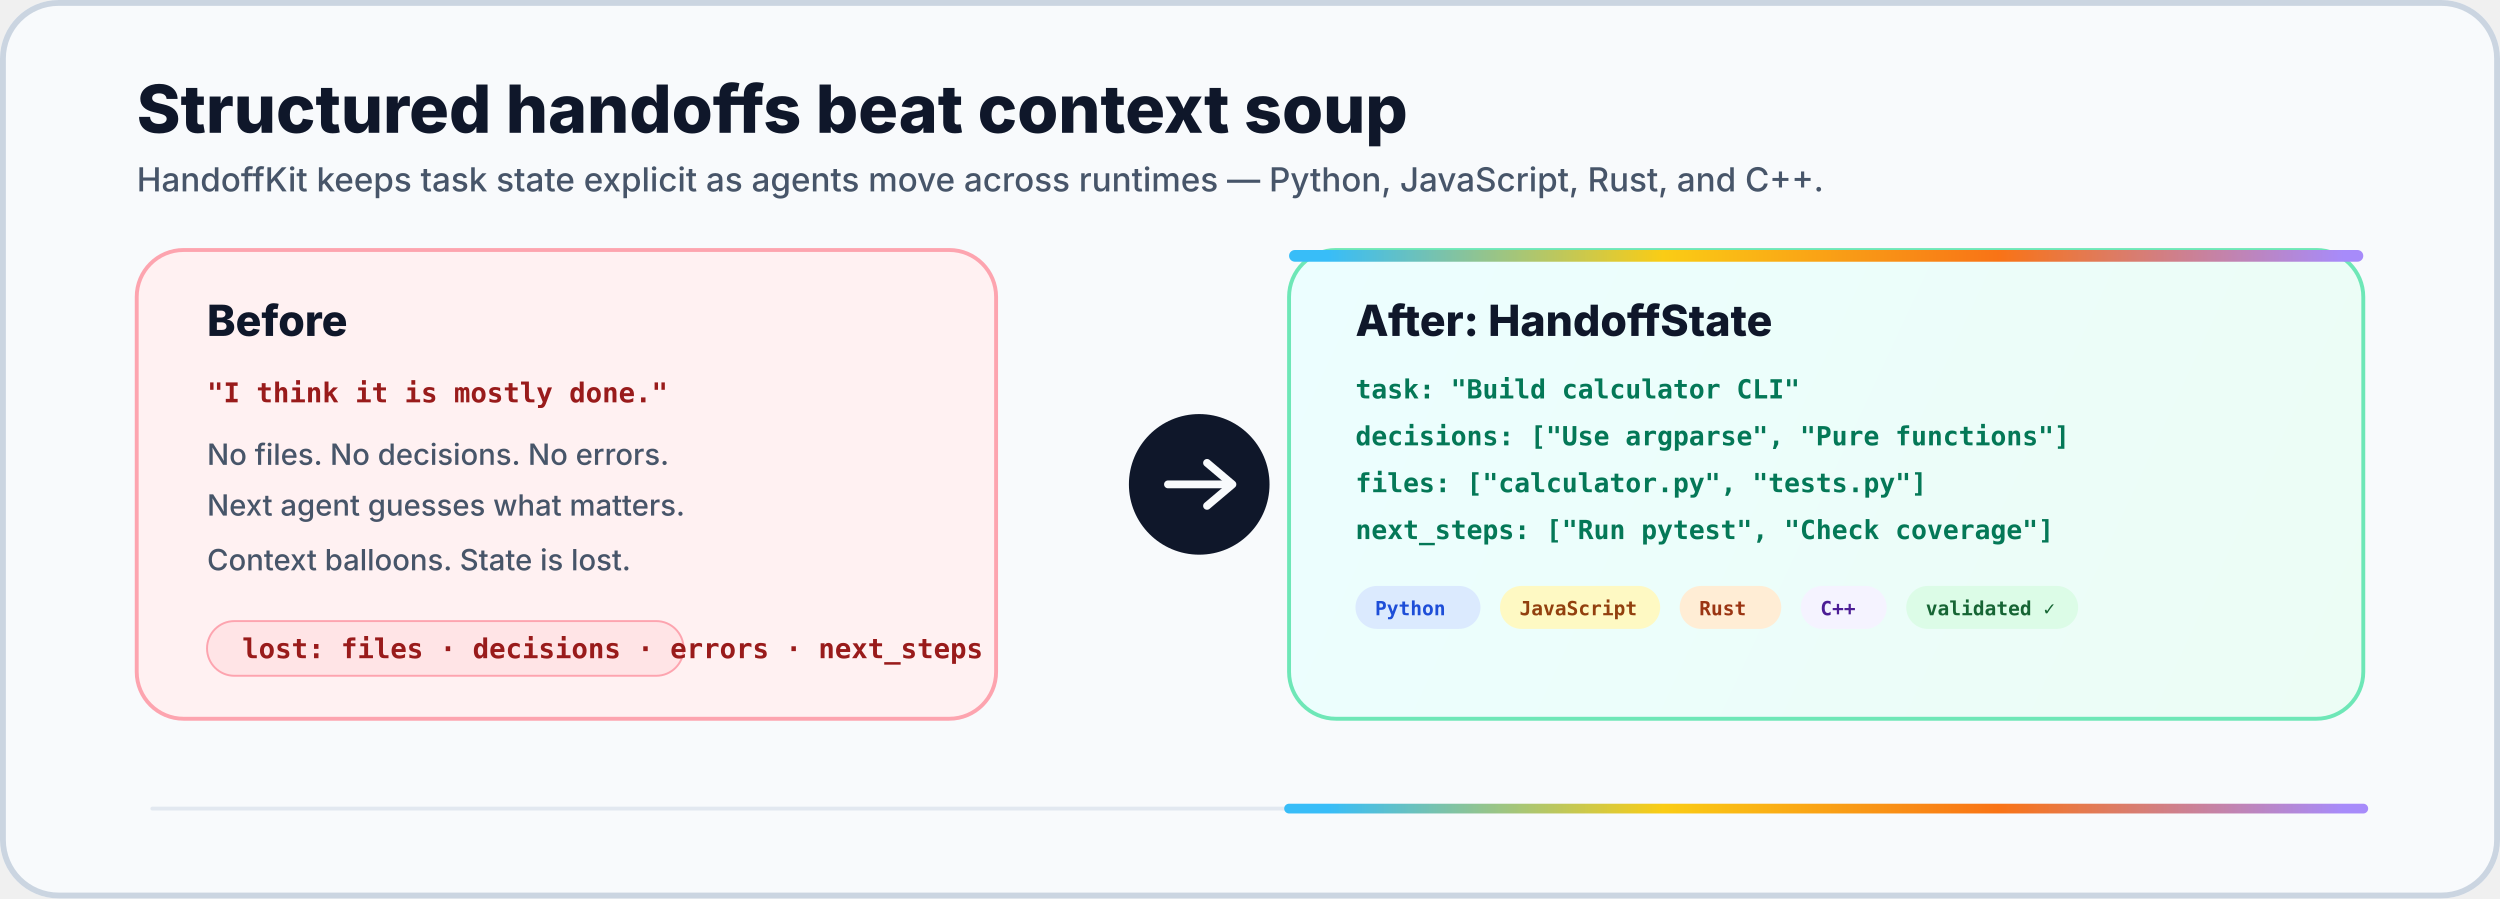
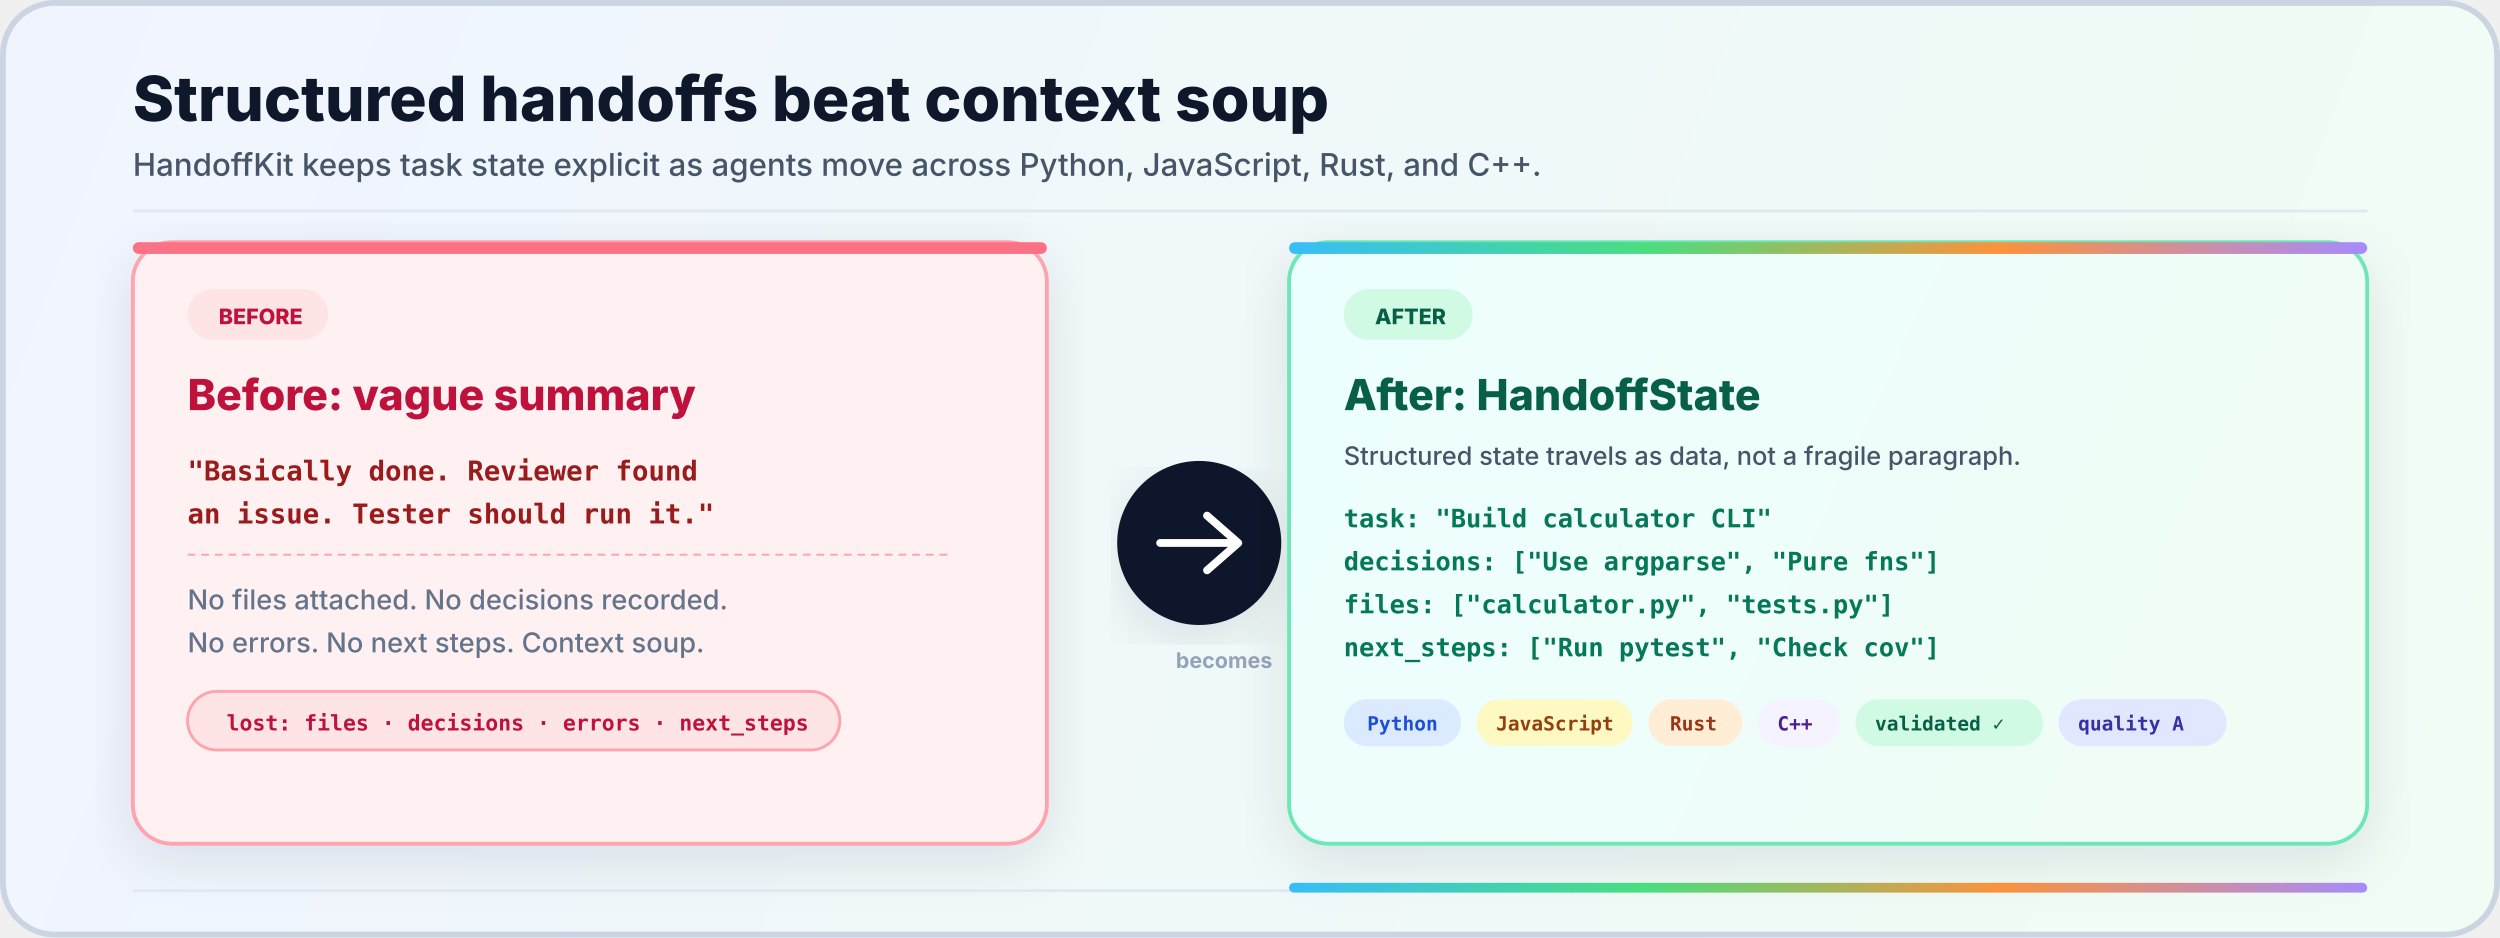
- <svg xmlns="http://www.w3.org/2000/svg" width="1280" height="460" viewBox="0 0 1280 460" fill="none" role="img" aria-labelledby="title desc">
+ <svg xmlns="http://www.w3.org/2000/svg" width="1280" height="480" viewBox="0 0 1280 480" fill="none" role="img" aria-labelledby="title desc">
  <defs>
-     <linearGradient id="good" x1="680" y1="118" x2="1200" y2="360" gradientUnits="userSpaceOnUse">
-       <stop stop-color="#ECFEFF" />
-       <stop offset="1" stop-color="#ECFDF5" />
+     <linearGradient id="pageBg" x1="0" y1="0" x2="1280" y2="480" gradientUnits="userSpaceOnUse">
+       <stop stop-color="#f0f4ff" />
+       <stop offset="1" stop-color="#f0fdf4" />
    </linearGradient>
-     <linearGradient id="runtimeBar" x1="680" y1="0" x2="1200" y2="0" gradientUnits="userSpaceOnUse">
+     <linearGradient id="afterBg" x1="660" y1="130" x2="1210" y2="390" gradientUnits="userSpaceOnUse">
+       <stop stop-color="#ecfeff" />
+       <stop offset="1" stop-color="#f0fdf4" />
+     </linearGradient>
+     <linearGradient id="rtBar" x1="0" y1="0" x2="1" y2="0">
      <stop stop-color="#38bdf8" />
-       <stop offset="0.33" stop-color="#facc15" />
-       <stop offset="0.66" stop-color="#f97316" />
+       <stop offset="0.33" stop-color="#4ade80" />
+       <stop offset="0.66" stop-color="#fb923c" />
      <stop offset="1" stop-color="#a78bfa" />
    </linearGradient>
+     <linearGradient id="rtBarH" x1="660" y1="0" x2="1210" y2="0" gradientUnits="userSpaceOnUse">
+       <stop stop-color="#38bdf8" />
+       <stop offset="0.33" stop-color="#4ade80" />
+       <stop offset="0.66" stop-color="#fb923c" />
+       <stop offset="1" stop-color="#a78bfa" />
+     </linearGradient>
+     <filter id="cardShadow" x="-4%" y="-6%" width="108%" height="118%">
+       <feDropShadow dx="0" dy="8" stdDeviation="14" flood-color="#0f172a" flood-opacity="0.10" />
+     </filter>
    <style>
-       .heading { font: 800 34px Inter, ui-sans-serif, system-ui, sans-serif; fill: #0F172A; }
-       .sub { font: 500 17px Inter, ui-sans-serif, system-ui, sans-serif; fill: #475569; }
-       .label { font: 800 22px Inter, ui-sans-serif, system-ui, sans-serif; fill: #0F172A; }
-       .body { font: 500 15px Inter, ui-sans-serif, system-ui, sans-serif; fill: #475569; }
-       .badCode { font: 700 14px "JetBrains Mono", "SFMono-Regular", Consolas, monospace; fill: #991B1B; }
-       .goodCode { font: 700 13.5px "JetBrains Mono", "SFMono-Regular", Consolas, monospace; fill: #047857; }
-       .langTag { font: 800 10px "JetBrains Mono", "SFMono-Regular", Consolas, monospace; }
+       .f { font-family: Inter, ui-sans-serif, system-ui, sans-serif; }
+       .m { font-family: ui-monospace, "SFMono-Regular", Menlo, Consolas, monospace; }
    </style>
  </defs>
-   <rect width="1280" height="460" rx="30" fill="#F8FAFC" />
-   <rect x="1.5" y="1.5" width="1277" height="457" rx="28.5" stroke="#CBD5E1" stroke-width="3" />
-   <text x="70" y="68" class="heading">Structured handoffs beat context soup</text>
-   <text x="70" y="98" class="sub">HandoffKit keeps task state explicit as agents move across runtimes — Python, JavaScript, Rust, and C++.</text>
-   <rect x="70" y="128" width="440" height="240" rx="24" fill="#FFF1F2" stroke="#FDA4AF" stroke-width="2" />
-   <text x="106" y="172" class="label">Before</text>
-   <text x="106" y="206" class="badCode">"I think it is mostly done."</text>
-   <text x="106" y="238" class="body">No files. No decisions. No errors.</text>
-   <text x="106" y="264" class="body">Next agent guesses what matters.</text>
-   <text x="106" y="292" class="body">Context balloons. State is lost.</text>
-   <rect x="106" y="318" width="244" height="28" rx="14" fill="#ffe4e6" stroke="#fda4af" />
-   <text x="124" y="337" class="badCode" font-size="12">lost: files · decisions · errors · next_steps</text>
-   <circle cx="614" cy="248" r="36" fill="#0F172A" />
-   <path d="M598 248H630" stroke="#F8FAFC" stroke-width="4" stroke-linecap="round" />
-   <path d="M618 237L631 248L618 259" stroke="#F8FAFC" stroke-width="4" stroke-linecap="round" stroke-linejoin="round" />
-   <rect x="660" y="128" width="550" height="240" rx="24" fill="url(#good)" stroke="#6EE7B7" stroke-width="2" />
-   <rect x="660" y="128" width="550" height="6" rx="3" fill="url(#runtimeBar)" />
-   <text x="694" y="172" class="label">After: HandoffState</text>
-   <text x="694" y="204" class="goodCode">task:       "Build calculator CLI"</text>
-   <text x="694" y="228" class="goodCode">decisions:  ["Use argparse", "Pure functions"]</text>
-   <text x="694" y="252" class="goodCode">files:      ["calculator.py", "tests.py"]</text>
-   <text x="694" y="276" class="goodCode">next_steps: ["Run pytest", "Check coverage"]</text>
-   <g transform="translate(694 300)">
-     <rect width="64" height="22" rx="11" fill="#dbeafe" />
-     <text x="10" y="15" class="langTag" fill="#1d4ed8">Python</text>
-     <rect x="74" width="82" height="22" rx="11" fill="#fef9c3" />
-     <text x="84" y="15" class="langTag" fill="#92400e">JavaScript</text>
-     <rect x="166" width="52" height="22" rx="11" fill="#ffedd5" />
-     <text x="176" y="15" class="langTag" fill="#9a3412">Rust</text>
-     <rect x="228" width="44" height="22" rx="11" fill="#f5f3ff" />
-     <text x="238" y="15" class="langTag" fill="#4c1d95">C++</text>
-     <rect x="282" width="88" height="22" rx="11" fill="#dcfce7" />
-     <text x="292" y="15" class="langTag" fill="#166534">validated ✓</text>
+   <rect width="1280" height="480" rx="28" fill="url(#pageBg)" />
+   <rect x="1.5" y="1.5" width="1277" height="477" rx="26.5" fill="none" stroke="#cbd5e1" stroke-width="3" />
+   <text x="68" y="62" class="f" font-size="32" font-weight="800" fill="#0f172a">Structured handoffs beat context soup</text>
+   <text x="68" y="90" class="f" font-size="16" font-weight="500" fill="#475569">HandoffKit keeps task state explicit as agents move across Python, JavaScript, Rust, and C++.</text>
+   <line x1="68" y1="108" x2="1212" y2="108" stroke="#e2e8f0" stroke-width="1.5" />
+   <rect x="68" y="124" width="468" height="308" rx="20" fill="#fff1f2" stroke="#fda4af" stroke-width="2" filter="url(#cardShadow)" />
+   <rect x="68" y="124" width="468" height="6" rx="3" fill="#fb7185" />
+   <rect x="96" y="148" width="72" height="26" rx="13" fill="#ffe4e6" />
+   <text x="112" y="166" class="f" font-size="11" font-weight="800" fill="#be123c">BEFORE</text>
+   <text x="96" y="210" class="f" font-size="22" font-weight="800" fill="#be123c">Before: vague summary</text>
+   <text x="96" y="246" class="m" font-size="14" font-weight="700" fill="#991b1b">"Basically done. Reviewer found</text>
+   <text x="96" y="268" class="m" font-size="14" font-weight="700" fill="#991b1b"> an issue. Tester should run it."</text>
+   <line x1="96" y1="284" x2="488" y2="284" stroke="#fda4af" stroke-width="1" stroke-dasharray="4 3" />
+   <text x="96" y="312" class="f" font-size="14" font-weight="500" fill="#64748b">No files attached. No decisions recorded.</text>
+   <text x="96" y="334" class="f" font-size="14" font-weight="500" fill="#64748b">No errors. No next steps. Context soup.</text>
+   <rect x="96" y="354" width="334" height="30" rx="15" fill="#ffe4e6" stroke="#fda4af" stroke-width="1.5" />
+   <text x="116" y="374" class="m" font-size="11" font-weight="700" fill="#be123c">lost: files · decisions · errors · next_steps</text>
+   <circle cx="614" cy="278" r="42" fill="#0f172a" filter="url(#cardShadow)" />
+   <path d="M594 278 L630 278" stroke="white" stroke-width="4" stroke-linecap="round" />
+   <path d="M618 264 L634 278 L618 292" stroke="white" stroke-width="4" fill="none" stroke-linecap="round" stroke-linejoin="round" />
+   <text x="602" y="342" class="f" font-size="11" font-weight="700" fill="#94a3b8">becomes</text>
+   <rect x="660" y="124" width="552" height="308" rx="20" fill="url(#afterBg)" stroke="#6ee7b7" stroke-width="2" filter="url(#cardShadow)" />
+   <rect x="660" y="124" width="552" height="6" rx="3" fill="url(#rtBarH)" />
+   <rect x="688" y="148" width="66" height="26" rx="13" fill="#d1fae5" />
+   <text x="704" y="166" class="f" font-size="11" font-weight="800" fill="#065f46">AFTER</text>
+   <text x="688" y="210" class="f" font-size="22" font-weight="800" fill="#065f46">After: HandoffState</text>
+   <text x="688" y="238" class="f" font-size="13" font-weight="500" fill="#475569">Structured state travels as data, not a fragile paragraph.</text>
+   <text x="688" y="270" class="m" font-size="13" font-weight="700" fill="#047857">task:       "Build calculator CLI"</text>
+   <text x="688" y="292" class="m" font-size="13" font-weight="700" fill="#047857">decisions:  ["Use argparse", "Pure fns"]</text>
+   <text x="688" y="314" class="m" font-size="13" font-weight="700" fill="#047857">files:      ["calculator.py", "tests.py"]</text>
+   <text x="688" y="336" class="m" font-size="13" font-weight="700" fill="#047857">next_steps: ["Run pytest", "Check cov"]</text>
+   <g transform="translate(688 358)">
+     <rect width="60" height="24" rx="12" fill="#dbeafe" />
+     <text x="12" y="16" class="m" font-size="10" font-weight="800" fill="#1d4ed8">Python</text>
+     <rect x="68" width="80" height="24" rx="12" fill="#fef9c3" />
+     <text x="78" y="16" class="m" font-size="10" font-weight="800" fill="#92400e">JavaScript</text>
+     <rect x="156" width="48" height="24" rx="12" fill="#ffedd5" />
+     <text x="167" y="16" class="m" font-size="10" font-weight="800" fill="#9a3412">Rust</text>
+     <rect x="212" width="42" height="24" rx="12" fill="#f5f3ff" />
+     <text x="222" y="16" class="m" font-size="10" font-weight="800" fill="#4c1d95">C++</text>
+     <rect x="262" width="96" height="24" rx="12" fill="#d1fae5" />
+     <text x="272" y="16" class="m" font-size="10" font-weight="800" fill="#065f46">validated ✓</text>
+     <rect x="366" width="86" height="24" rx="12" fill="#e0e7ff" />
+     <text x="376" y="16" class="m" font-size="10" font-weight="800" fill="#3730a3">quality A</text>
  </g>
-   <path d="M78 414H1202" stroke="#E2E8F0" stroke-width="2" stroke-linecap="round" />
-   <path d="M660" y="414H1210" stroke="url(#runtimeBar)" stroke-width="5" stroke-linecap="round" />
-   <path d="M660 414H1210" stroke="url(#runtimeBar)" stroke-width="5" stroke-linecap="round" />
+   <line x1="68" y1="456" x2="1212" y2="456" stroke="#e2e8f0" stroke-width="1.5" />
+   <rect x="660" y="452" width="552" height="5" rx="2.5" fill="url(#rtBarH)" />
</svg>
